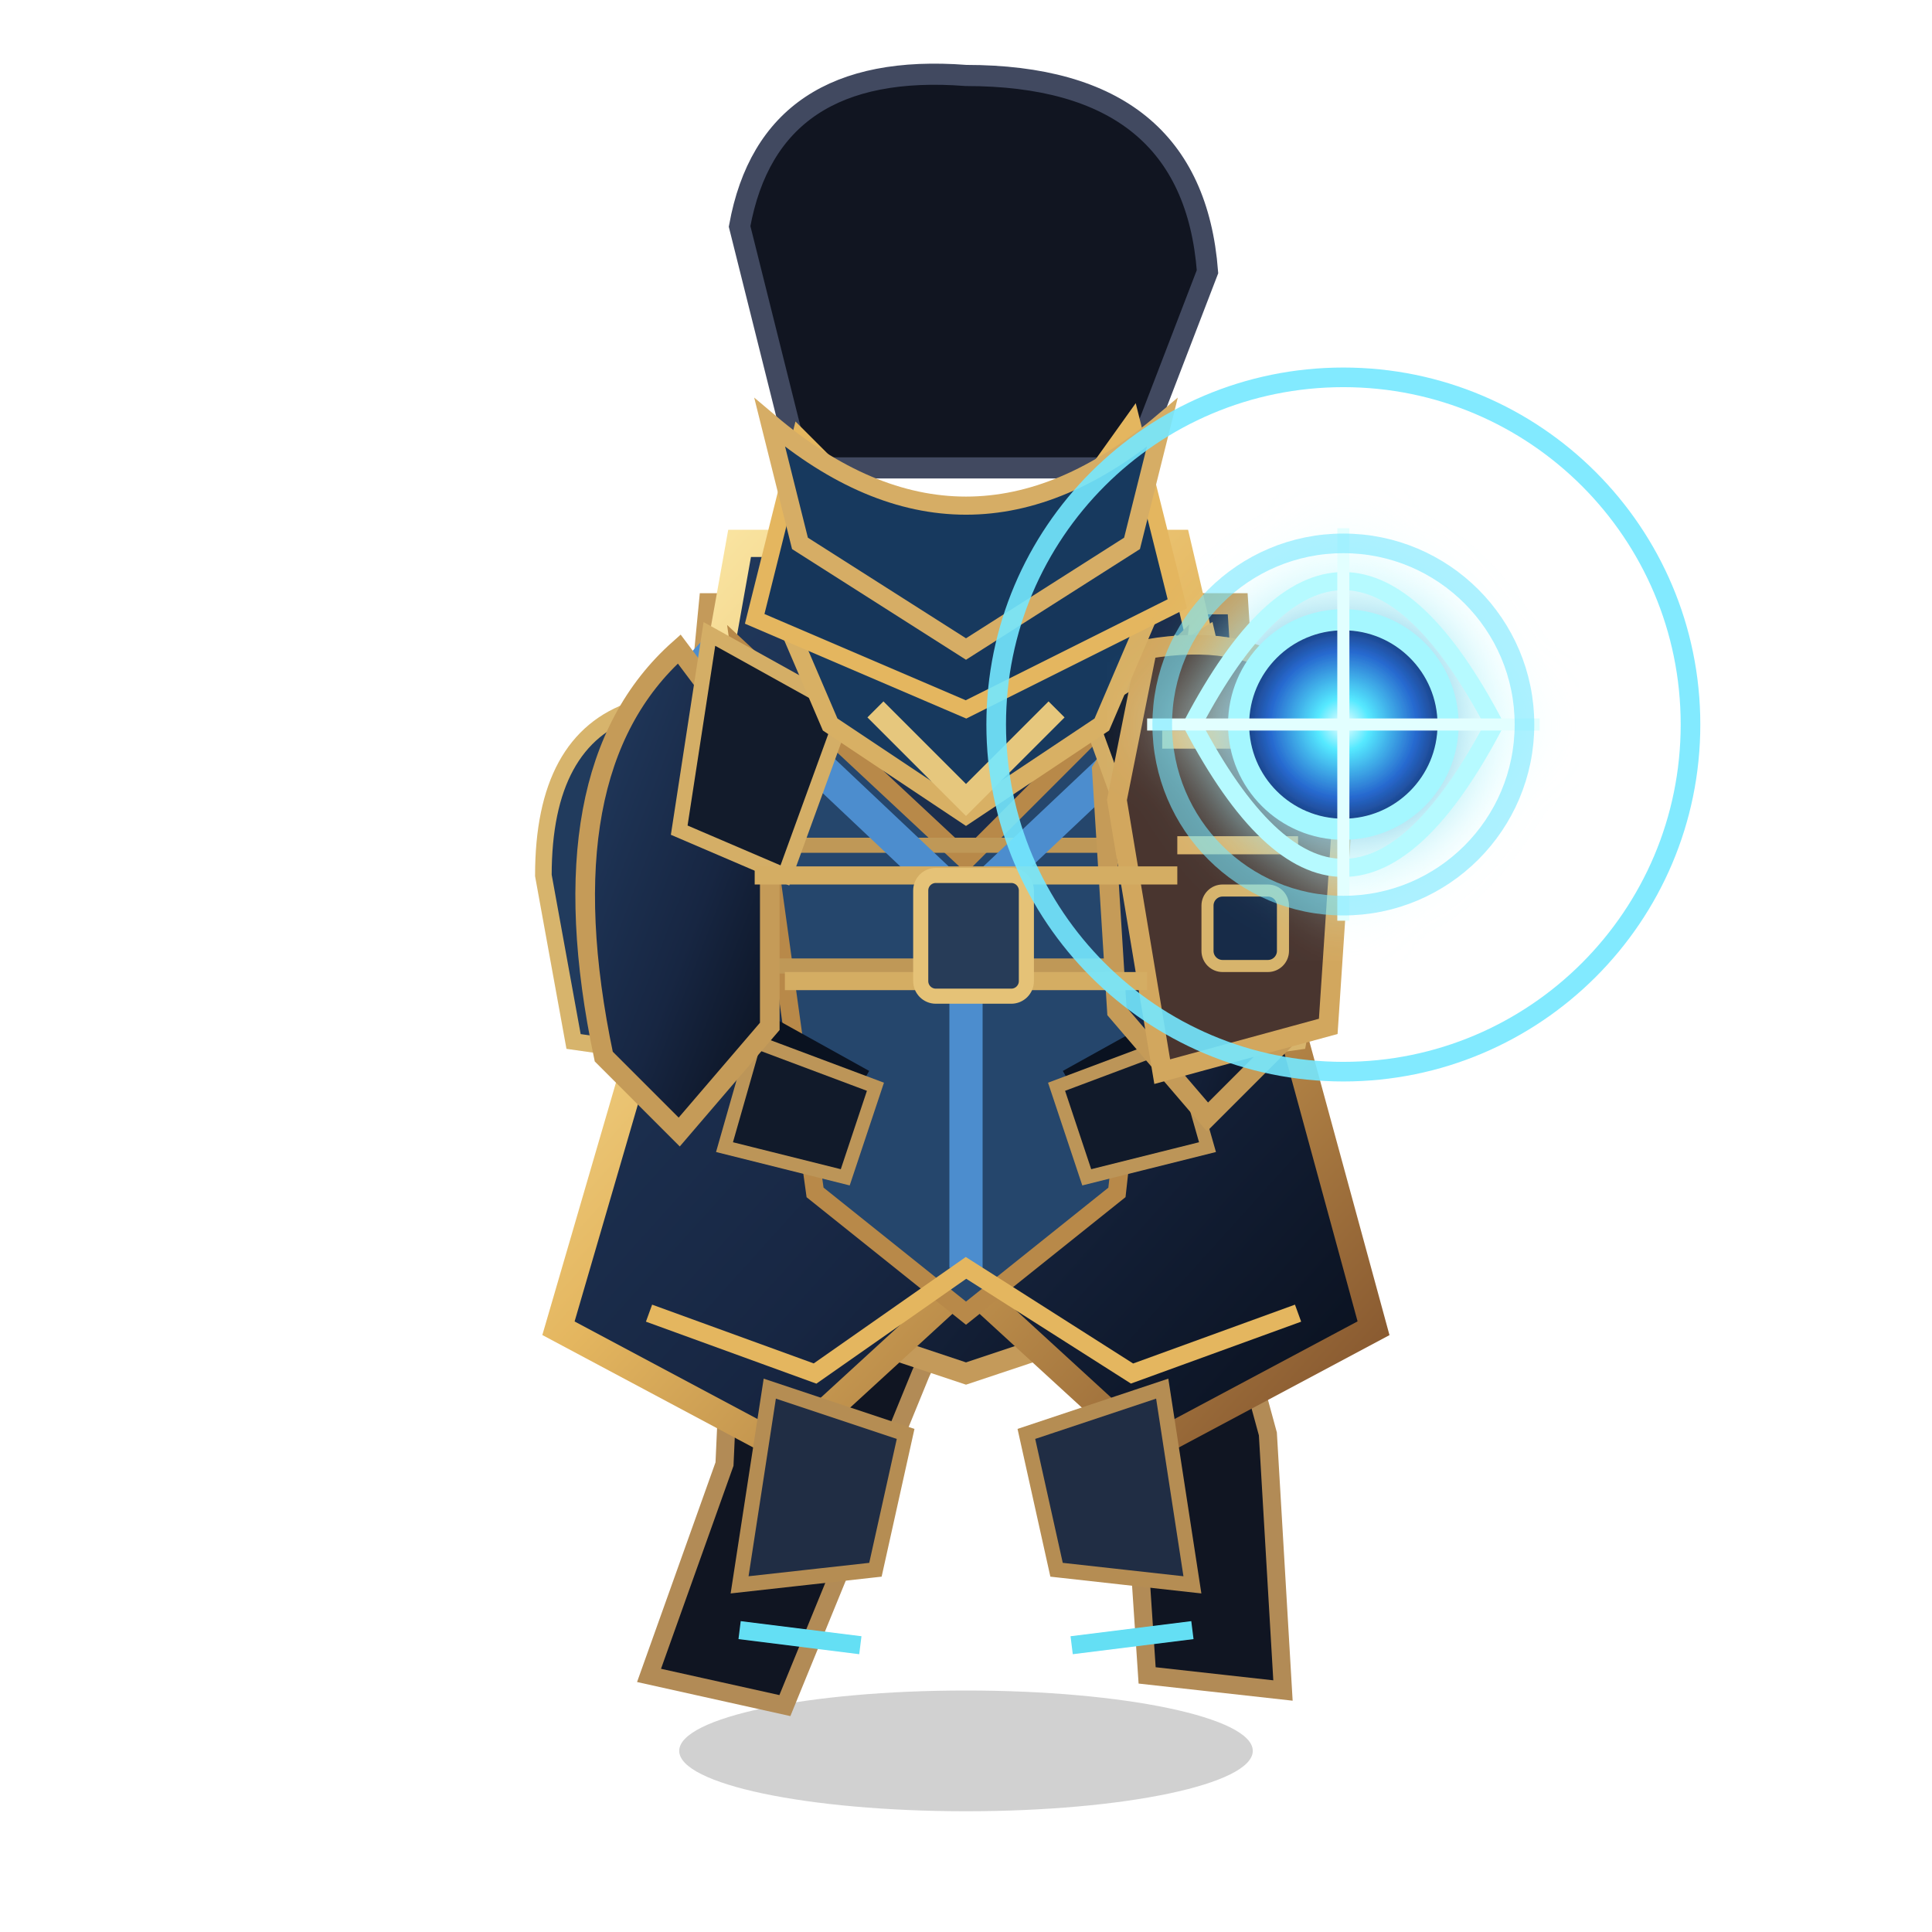
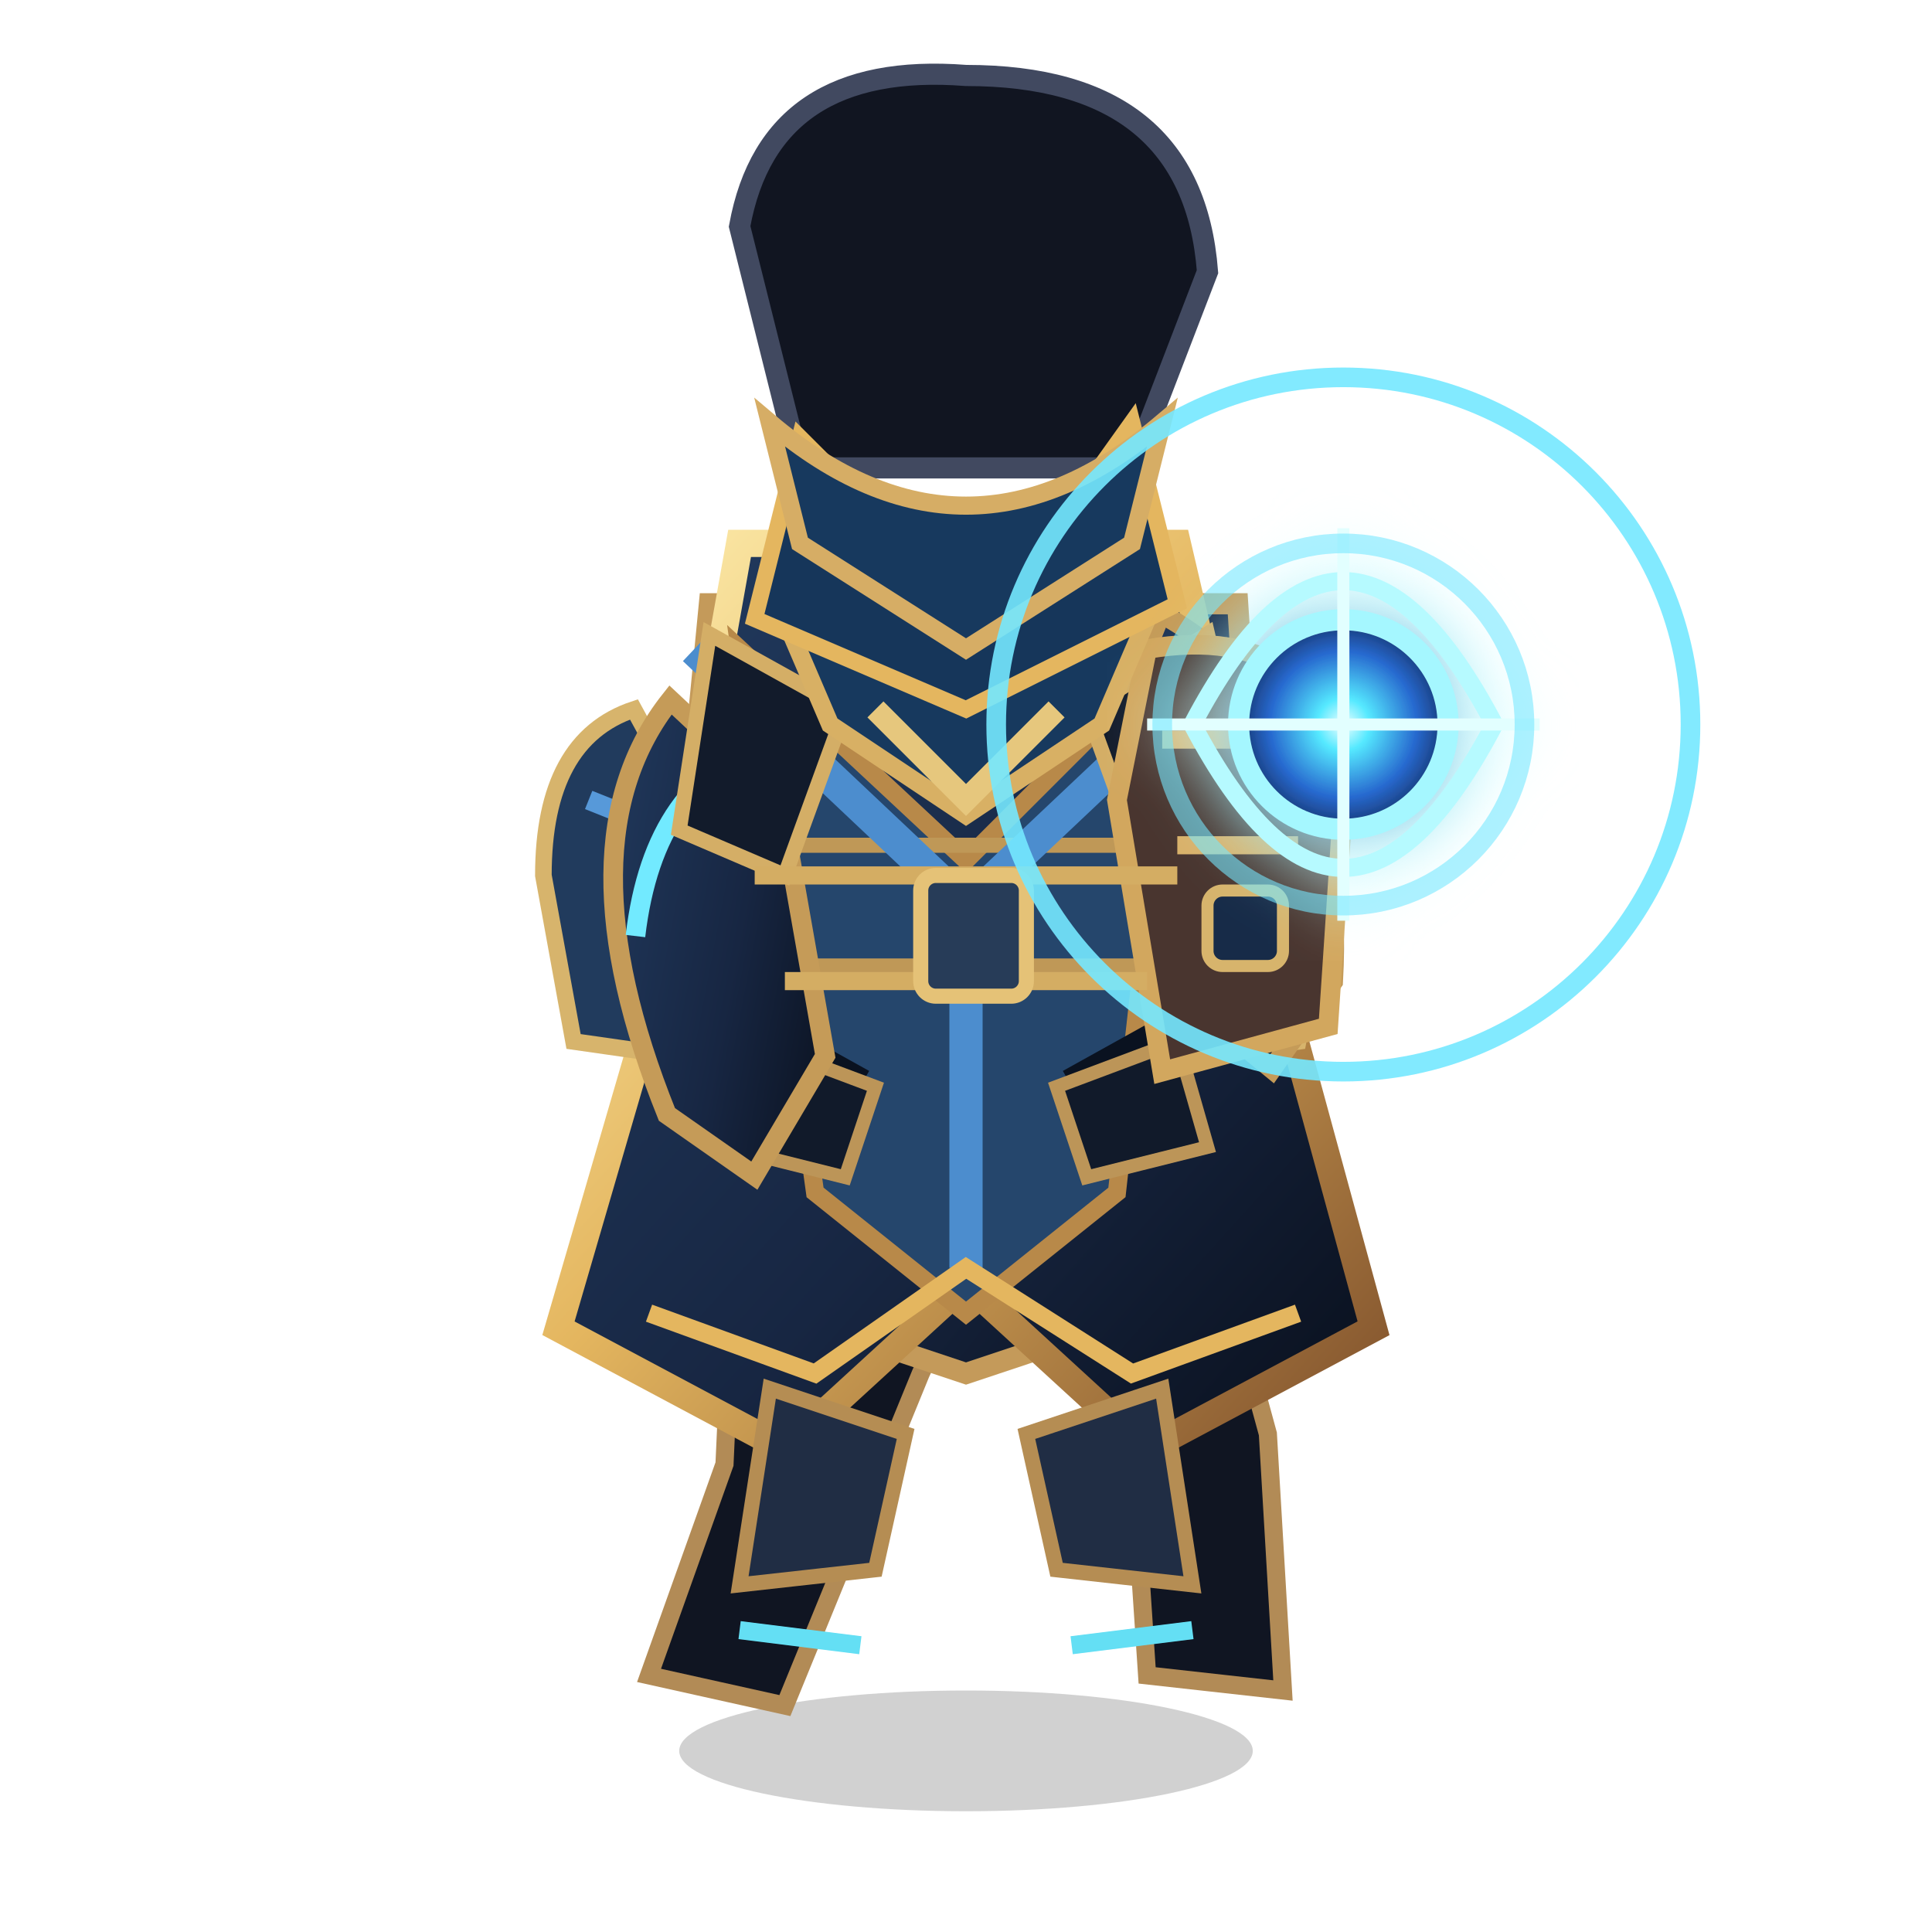
<svg xmlns="http://www.w3.org/2000/svg" width="128" height="128" viewBox="0 0 128 128" role="img" aria-label="Researcher up echoCast frame 4">
  <defs>
    <linearGradient id="coat" x1="0" y1="0" x2="1" y2="1">
      <stop offset="0" stop-color="#223c61" />
      <stop offset=".58" stop-color="#172642" />
      <stop offset="1" stop-color="#090f1b" />
    </linearGradient>
    <linearGradient id="gold" x1="0" y1="0" x2="1" y2="1">
      <stop stop-color="#fff0b2" />
      <stop offset=".45" stop-color="#e4b65f" />
      <stop offset="1" stop-color="#80512c" />
    </linearGradient>
    <radialGradient id="orb">
      <stop stop-color="#f0ffff" />
      <stop offset=".25" stop-color="#55e9ff" />
      <stop offset=".7" stop-color="#2769cf" />
      <stop offset="1" stop-color="#18366e" />
    </radialGradient>
    <linearGradient id="skin" x1="0" y1="0" x2="1" y2="1">
      <stop stop-color="#ffe0bd" />
      <stop offset="1" stop-color="#efc6a0" />
    </linearGradient>
    <filter id="glow">
      <feGaussianBlur stdDeviation="2.1" result="b" />
      <feMerge>
        <feMergeNode in="b" />
        <feMergeNode in="SourceGraphic" />
      </feMerge>
    </filter>
  </defs>
  <ellipse cx="64" cy="116" rx="19" ry="4" fill="#000" opacity=".18" />
  <g transform="translate(0 0)">
    <path d="M49 75 L48 97 L43 111 L52 113 L61 91 L67 78 Z" fill="#101522" stroke="#b28b56" stroke-width="1.2" />
    <path d="M67 78 L75 96 L76 111 L85 112 L84 95 L78 73 Z" fill="#101522" stroke="#b28b56" stroke-width="1.2" />
    <path d="M47 40 L82 40 L84 71 L79 86 L64 91 L49 86 L44 71 Z" fill="url(#coat)" stroke="#c49a5a" stroke-width="1.4" />
    <path d="M49 36 L78 36 L85 66 L91 88 L76 96 L64 85 L52 96 L37 88 L44 64 Z" fill="url(#coat)" stroke="url(#gold)" stroke-width="1.8" />
    <path d="M49 43 L64 57 L78 43 L74 79 L64 87 L54 79 Z" fill="#25466c" stroke="#b88949" stroke-width="1.2" />
    <path d="M49 48 L78 48 M48 56 L78 56 M50 64 L76 64" stroke="#bf9857" stroke-width="1" />
    <path d="M54 41 L64 52 L74 41" fill="none" stroke="#4e91d5" stroke-width="2" />
    <path d="M46 43 L64 60 L82 43 M64 60 L64 84" fill="none" stroke="#4c8dce" stroke-width="2.2" />
    <path d="M43 87 L54 91 L64 84 L75 91 L86 87" fill="none" stroke="#e4b65f" stroke-width="1.2" />
    <path d="M48 67 L57 72 M80 67 L71 72" stroke="#0a1220" stroke-width="2.4" />
    <path d="M42 47 Q36 49 36 58 L38 69 L45 70 L48 58 Z" fill="#213b5d" stroke="#d7b46c" stroke-width="1.1" />
    <path d="M39 53 L44 55 L42 64" fill="none" stroke="#5799d9" stroke-width="1.3" />
    <path d="M81 47 Q88 49 88 58 L86 69 L79 70 L76 58 Z" fill="#172944" stroke="#d7b46c" stroke-width="1.1" />
    <path d="M80 54 L85 56 L83 64" fill="none" stroke="#5799d9" stroke-width="1.3" />
    <path d="M50 69 L58 72 L56 78 L48 76 Z M70 72 L78 69 L80 76 L72 78 Z" fill="#111a2a" stroke="#bc9558" stroke-width=".9" />
    <path d="M51 92 L60 95 L58 104 L49 105 Z M68 95 L77 92 L79 105 L70 104 Z" fill="#202d44" stroke="#b58d53" stroke-width="1" />
    <path d="M49 108 L57 109 M71 109 L79 108" stroke="#64dff4" stroke-width="1.2" />
-     <path d="M45 43 Q36 51 40 70 L45 75 L51 68 L51 51 Z" fill="url(#coat)" stroke="#c59b58" stroke-width="1.3" />
-     <path d="M78 43 Q89 52 85 69 L80 74 L74 67 L73 51 Z" fill="url(#coat)" stroke="#c59b58" stroke-width="1.3" />
+     <g transform="rotate(-10 64 48)">
+       <path d="M45 43 Q36 51 40 70 L45 75 L51 68 L51 51 Z" fill="url(#coat)" stroke="#c59b58" stroke-width="1.3" />
+       <path d="M78 43 Q89 52 85 69 L80 74 L74 67 L73 51 Z" fill="url(#coat)" stroke="#c59b58" stroke-width="1.3" />
+       <path d="M40 58 Q43 48 51 47 M88 58 Q85 48 77 47" stroke="#72eaff" stroke-width="1.3" fill="none" />
+     </g>
    <path d="M47 42 L56 47 L52 58 L45 55 Z M80 42 L72 47 L76 58 L83 55 Z" fill="#121b2b" stroke="#d4ae66" stroke-width="1" />
    <path d="M76 43 Q88 41 89 53 L88 68 L77 71 L74 53 Z" fill="#49352f" stroke="#d2a75e" stroke-width="1.3" />
    <path d="M77 49 L87 49 M78 56 L86 56" stroke="#d9b16a" stroke-width="1.2" />
    <rect x="80" y="59" width="5" height="5" rx="1" fill="#172b48" stroke="#d7b46c" stroke-width=".8" />
    <path d="M52 41 L76 41 L73 48 L64 54 L55 48 Z" fill="#17395e" stroke="#d8b064" stroke-width="1.2" />
    <path d="M58 47 L64 53 L70 47" fill="none" stroke="#e6c77d" stroke-width="1.5" />
    <path d="M50 58 L78 58 M52 65 L76 65" stroke="#d4ad63" stroke-width="1.2" />
    <rect x="61" y="58" width="7" height="8" rx="1" fill="#273c58" stroke="#e5c277" stroke-width="1" />
    <path d="M49 15 Q51 4 64 5 Q79 5 80 18 L75 31 L53 31 Z" fill="#111521" stroke="#414960" stroke-width="1.4" />
    <path d="M53 29 L50 41 L64 47 L78 40 L75 28 L70 35 L59 35 Z" fill="#16365a" stroke="#e4b65f" stroke-width="1.1" />
    <path d="M51 28 Q64 39 77 28 L75 36 L64 43 L53 36 Z" fill="#17395e" stroke="#d6ad65" stroke-width="1.2" />
    <g filter="url(#glow)">
      <circle cx="89" cy="48" r="6.94" fill="url(#orb)" stroke="#a5f7ff" stroke-width="1.4" />
      <path d="M79 48 Q89 29 99 48 Q89 67 79 48" fill="none" stroke="#b6faff" stroke-width="1.2" />
      <path d="M76 48 L102 48 M89 35 L89 61" stroke="#e2ffff" stroke-width=".8" />
    </g>
    <g fill="none" stroke="#74e8ff" stroke-width="1.3" opacity=".9">
      <circle cx="89" cy="48" r="23" />
      <circle cx="89" cy="48" r="12" opacity=".65" />
    </g>
  </g>
</svg>
